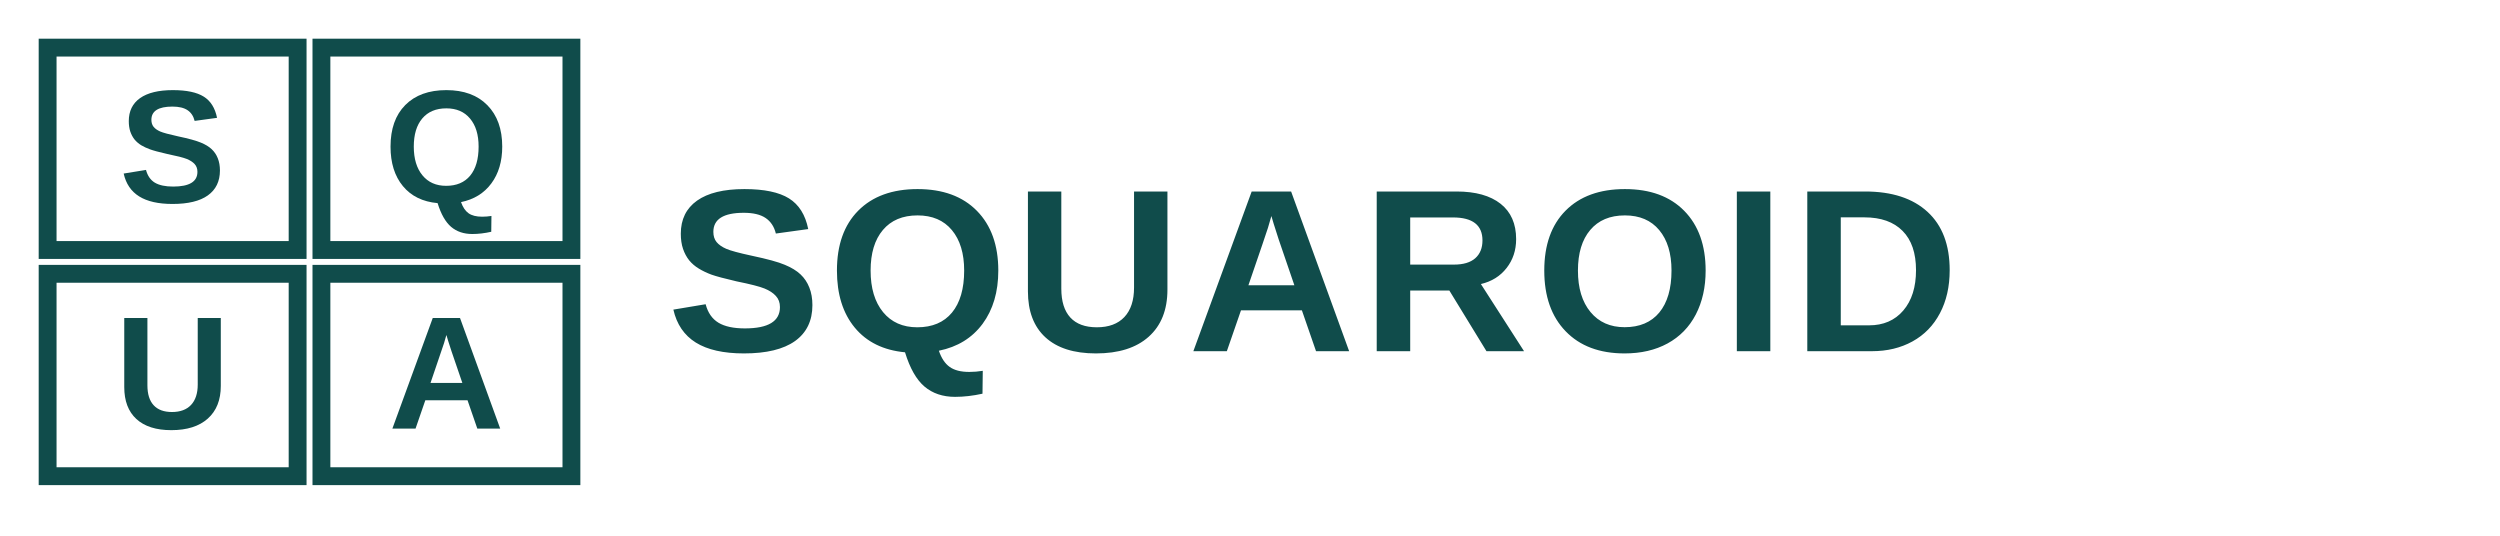
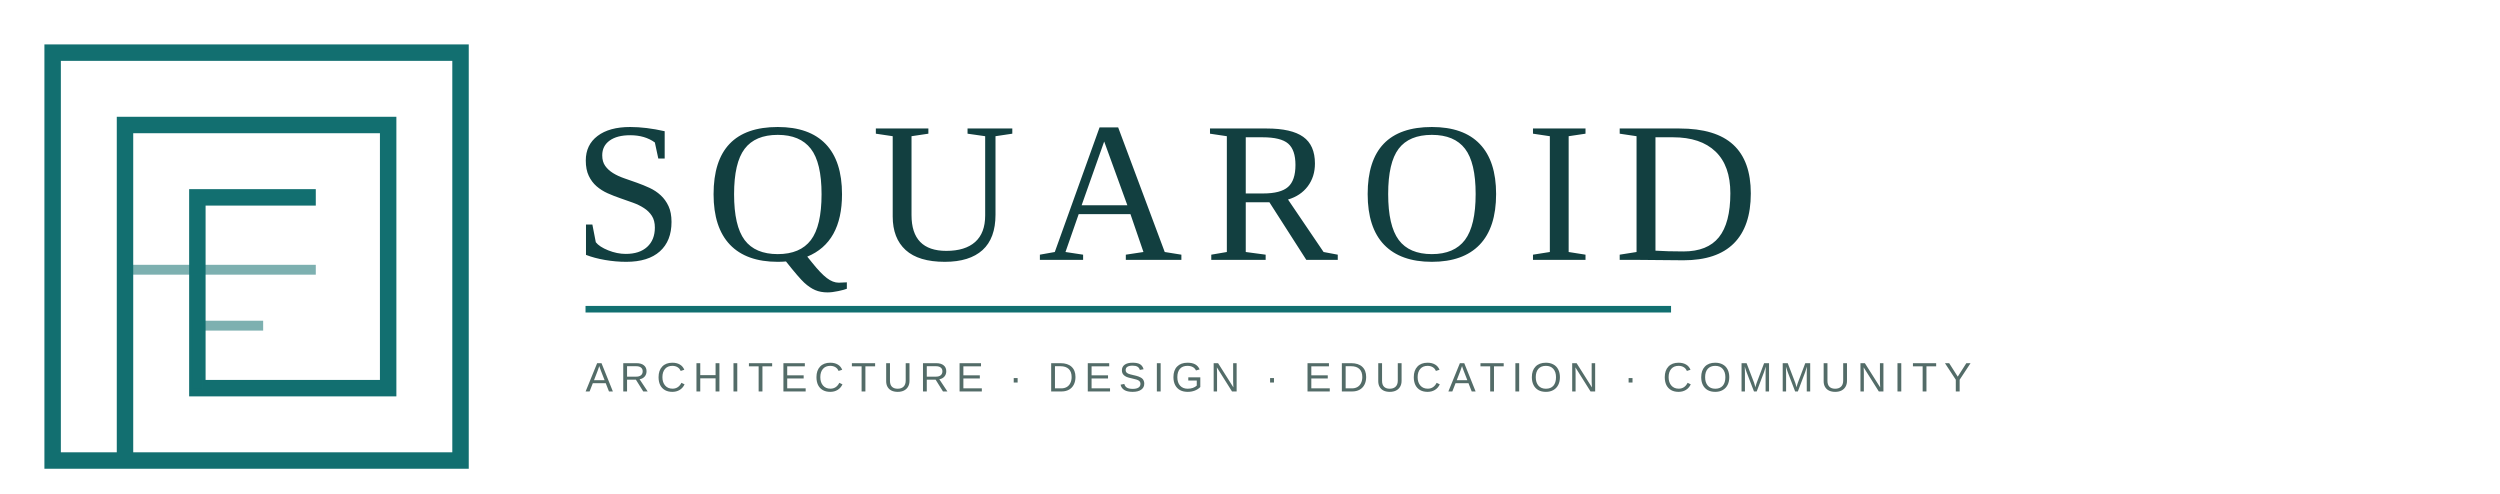
- <svg xmlns="http://www.w3.org/2000/svg" viewBox="0 0 420 90" role="img" aria-labelledby="title">
-   <g fill="none" stroke="#104C4B" stroke-width="3">
-     <path d="M8 8h42v34H8zM54 8h42v34H54zM8 46h42v34H8zM54 46h42v34H54z" />
+ <svg xmlns="http://www.w3.org/2000/svg" viewBox="0 0 760 150" role="img" aria-labelledby="title desc">
+   <g transform="translate(8 8)" fill="none" stroke="#126F70" stroke-linejoin="miter">
+     <path d="M8 132V8H132V132H8Z" stroke-width="5" />
+     <path d="M30 132V30H110V110H52V52H88" stroke-width="5" />
+     <path d="M30 74H88" stroke-width="3" opacity=".55" />
+     <path d="M52 110V91H72" stroke-width="3" opacity=".55" />
  </g>
-   <g fill="#104C4B" font-family="Arial,sans-serif" font-weight="700" font-size="27" text-anchor="middle">
-     <text x="29" y="34">S</text>
-     <text x="75" y="34">Q</text>
-     <text x="29" y="72">U</text>
-     <text x="75" y="72">A</text>
-   </g>
-   <text x="112" y="59" fill="#104C4B" font-family="Arial,sans-serif" font-size="39" font-weight="700" letter-spacing="1">SQUAROID</text>
+   <text x="174" y="79" font-family="Georgia, 'Times New Roman', serif" font-size="61" letter-spacing="6.5" fill="#123F40">SQUAROID</text>
+   <path d="M178 94H508" stroke="#126F70" stroke-width="2" />
+   <text x="178" y="119" font-family="Arial, Helvetica, sans-serif" font-size="12.5" letter-spacing="2.1" fill="#536C68">ARCHITECTURE · DESIGN · EDUCATION · COMMUNITY</text>
</svg>
